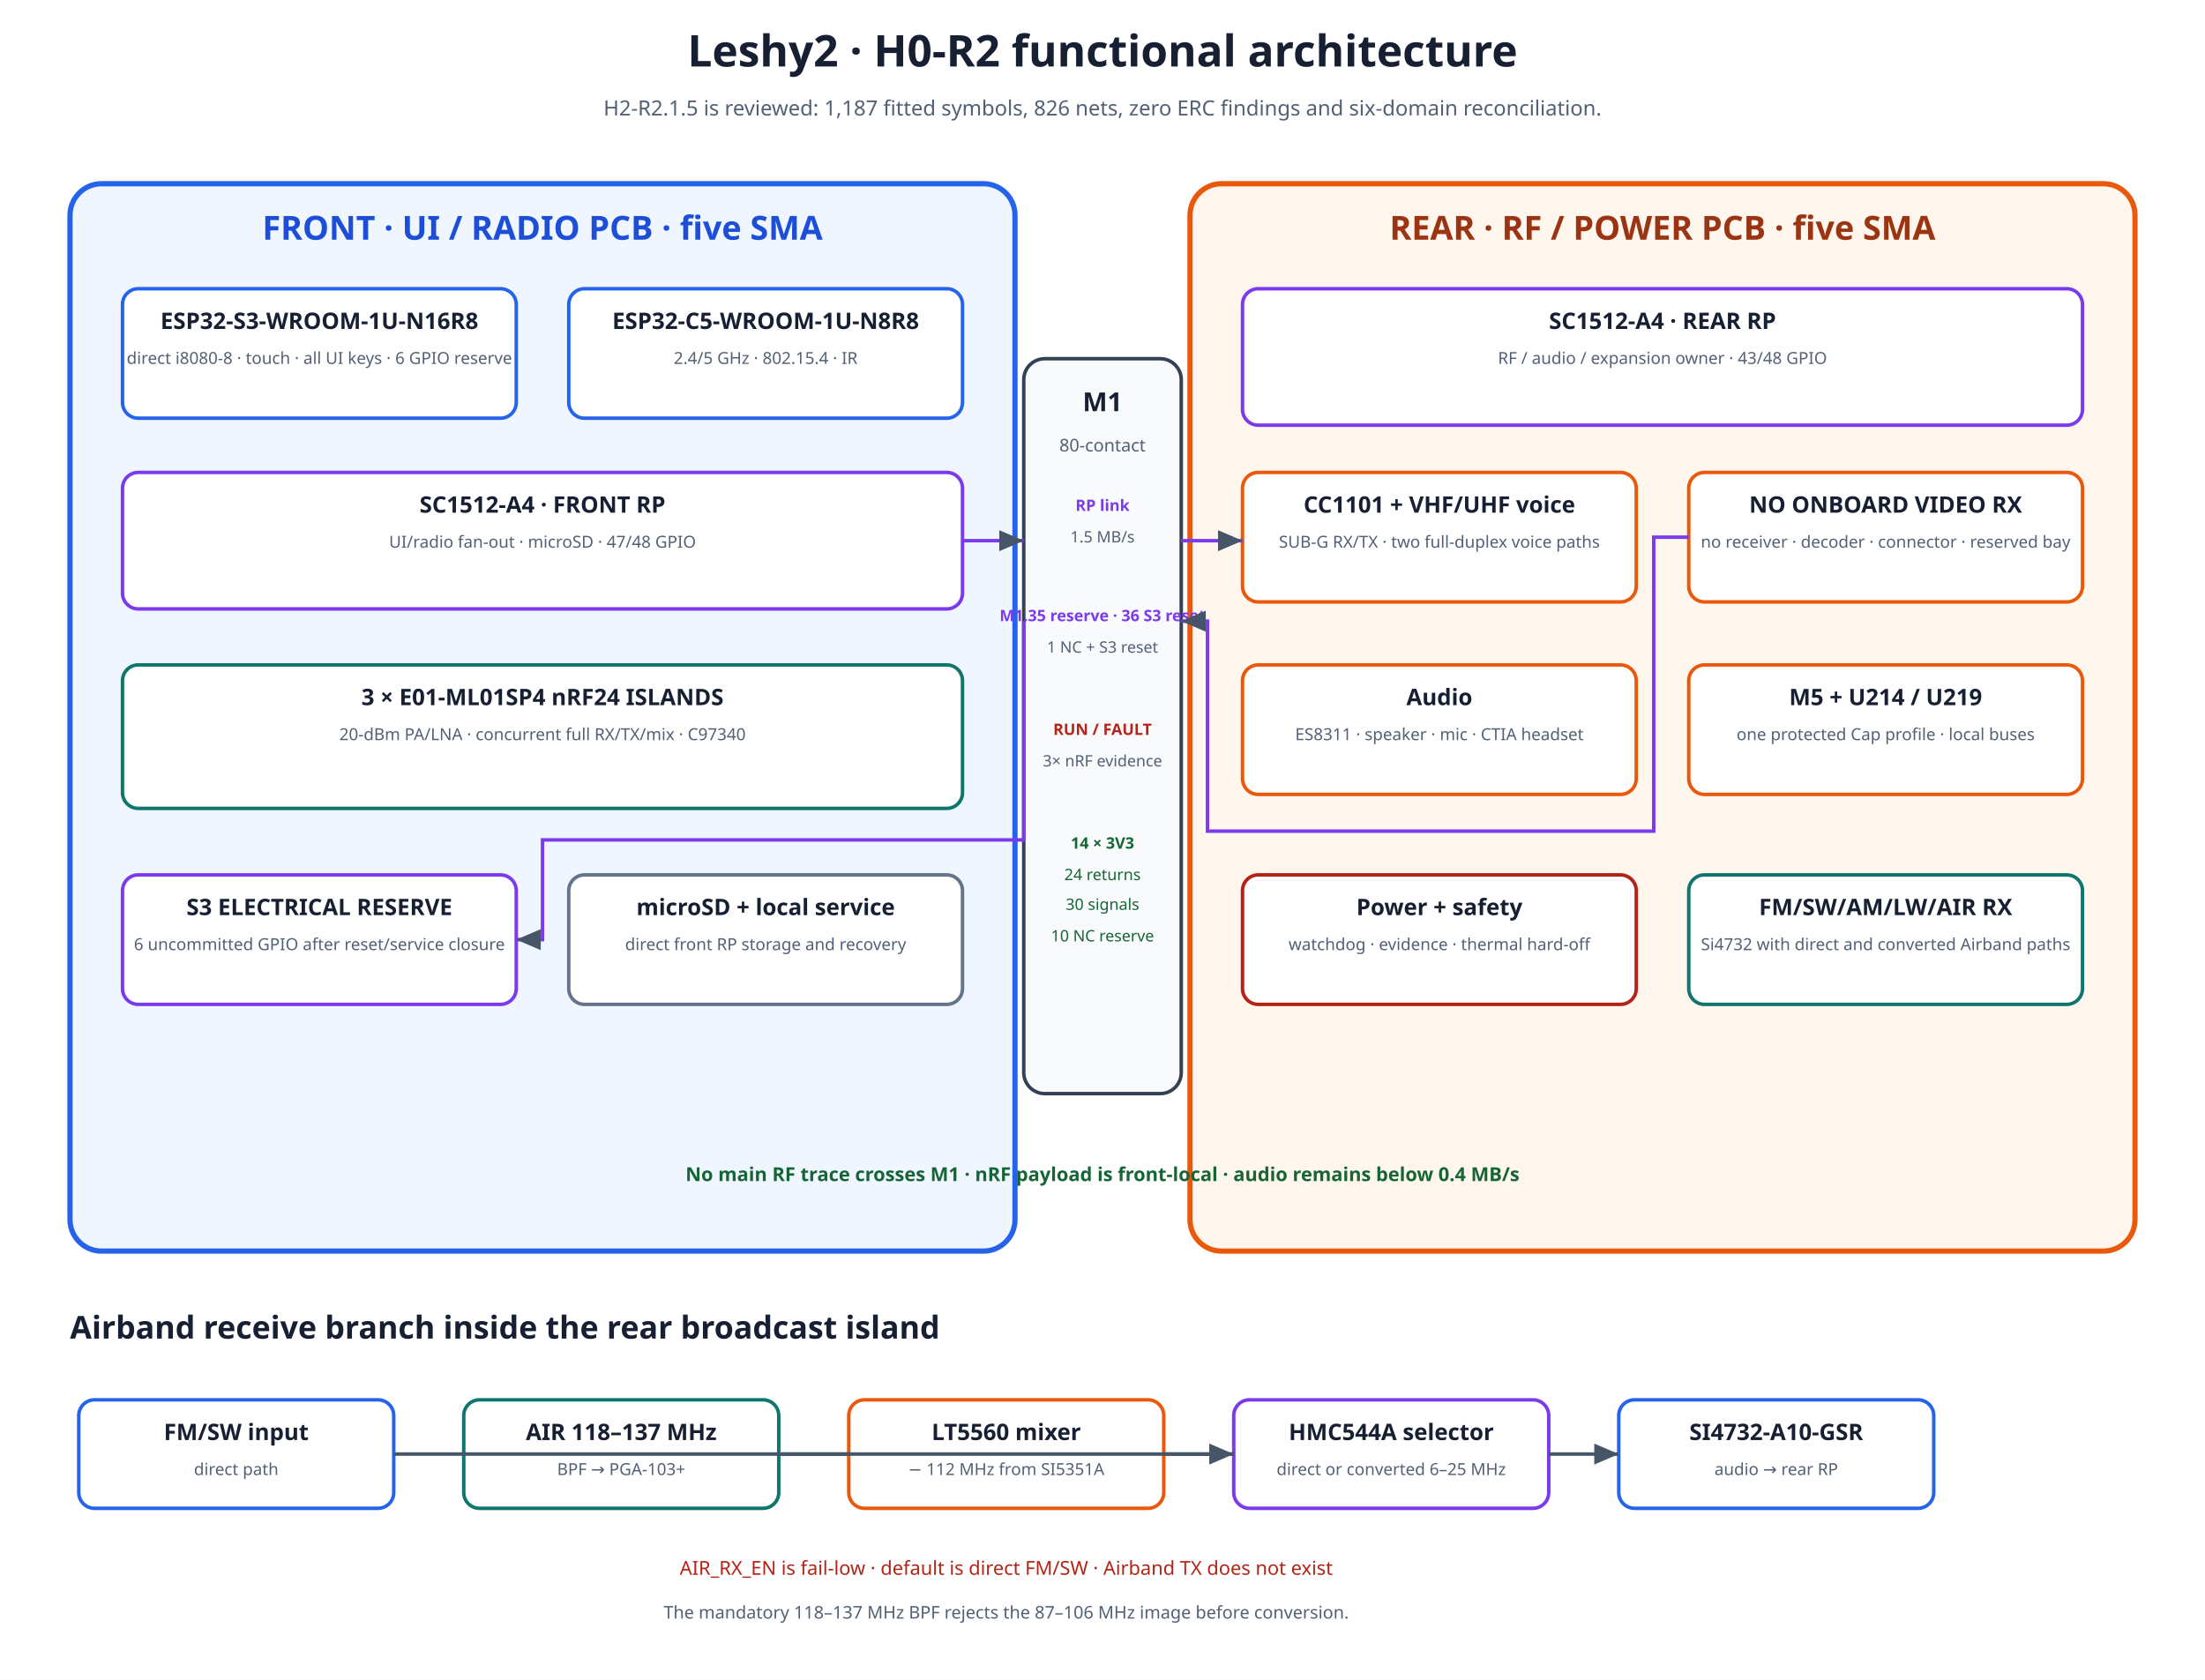
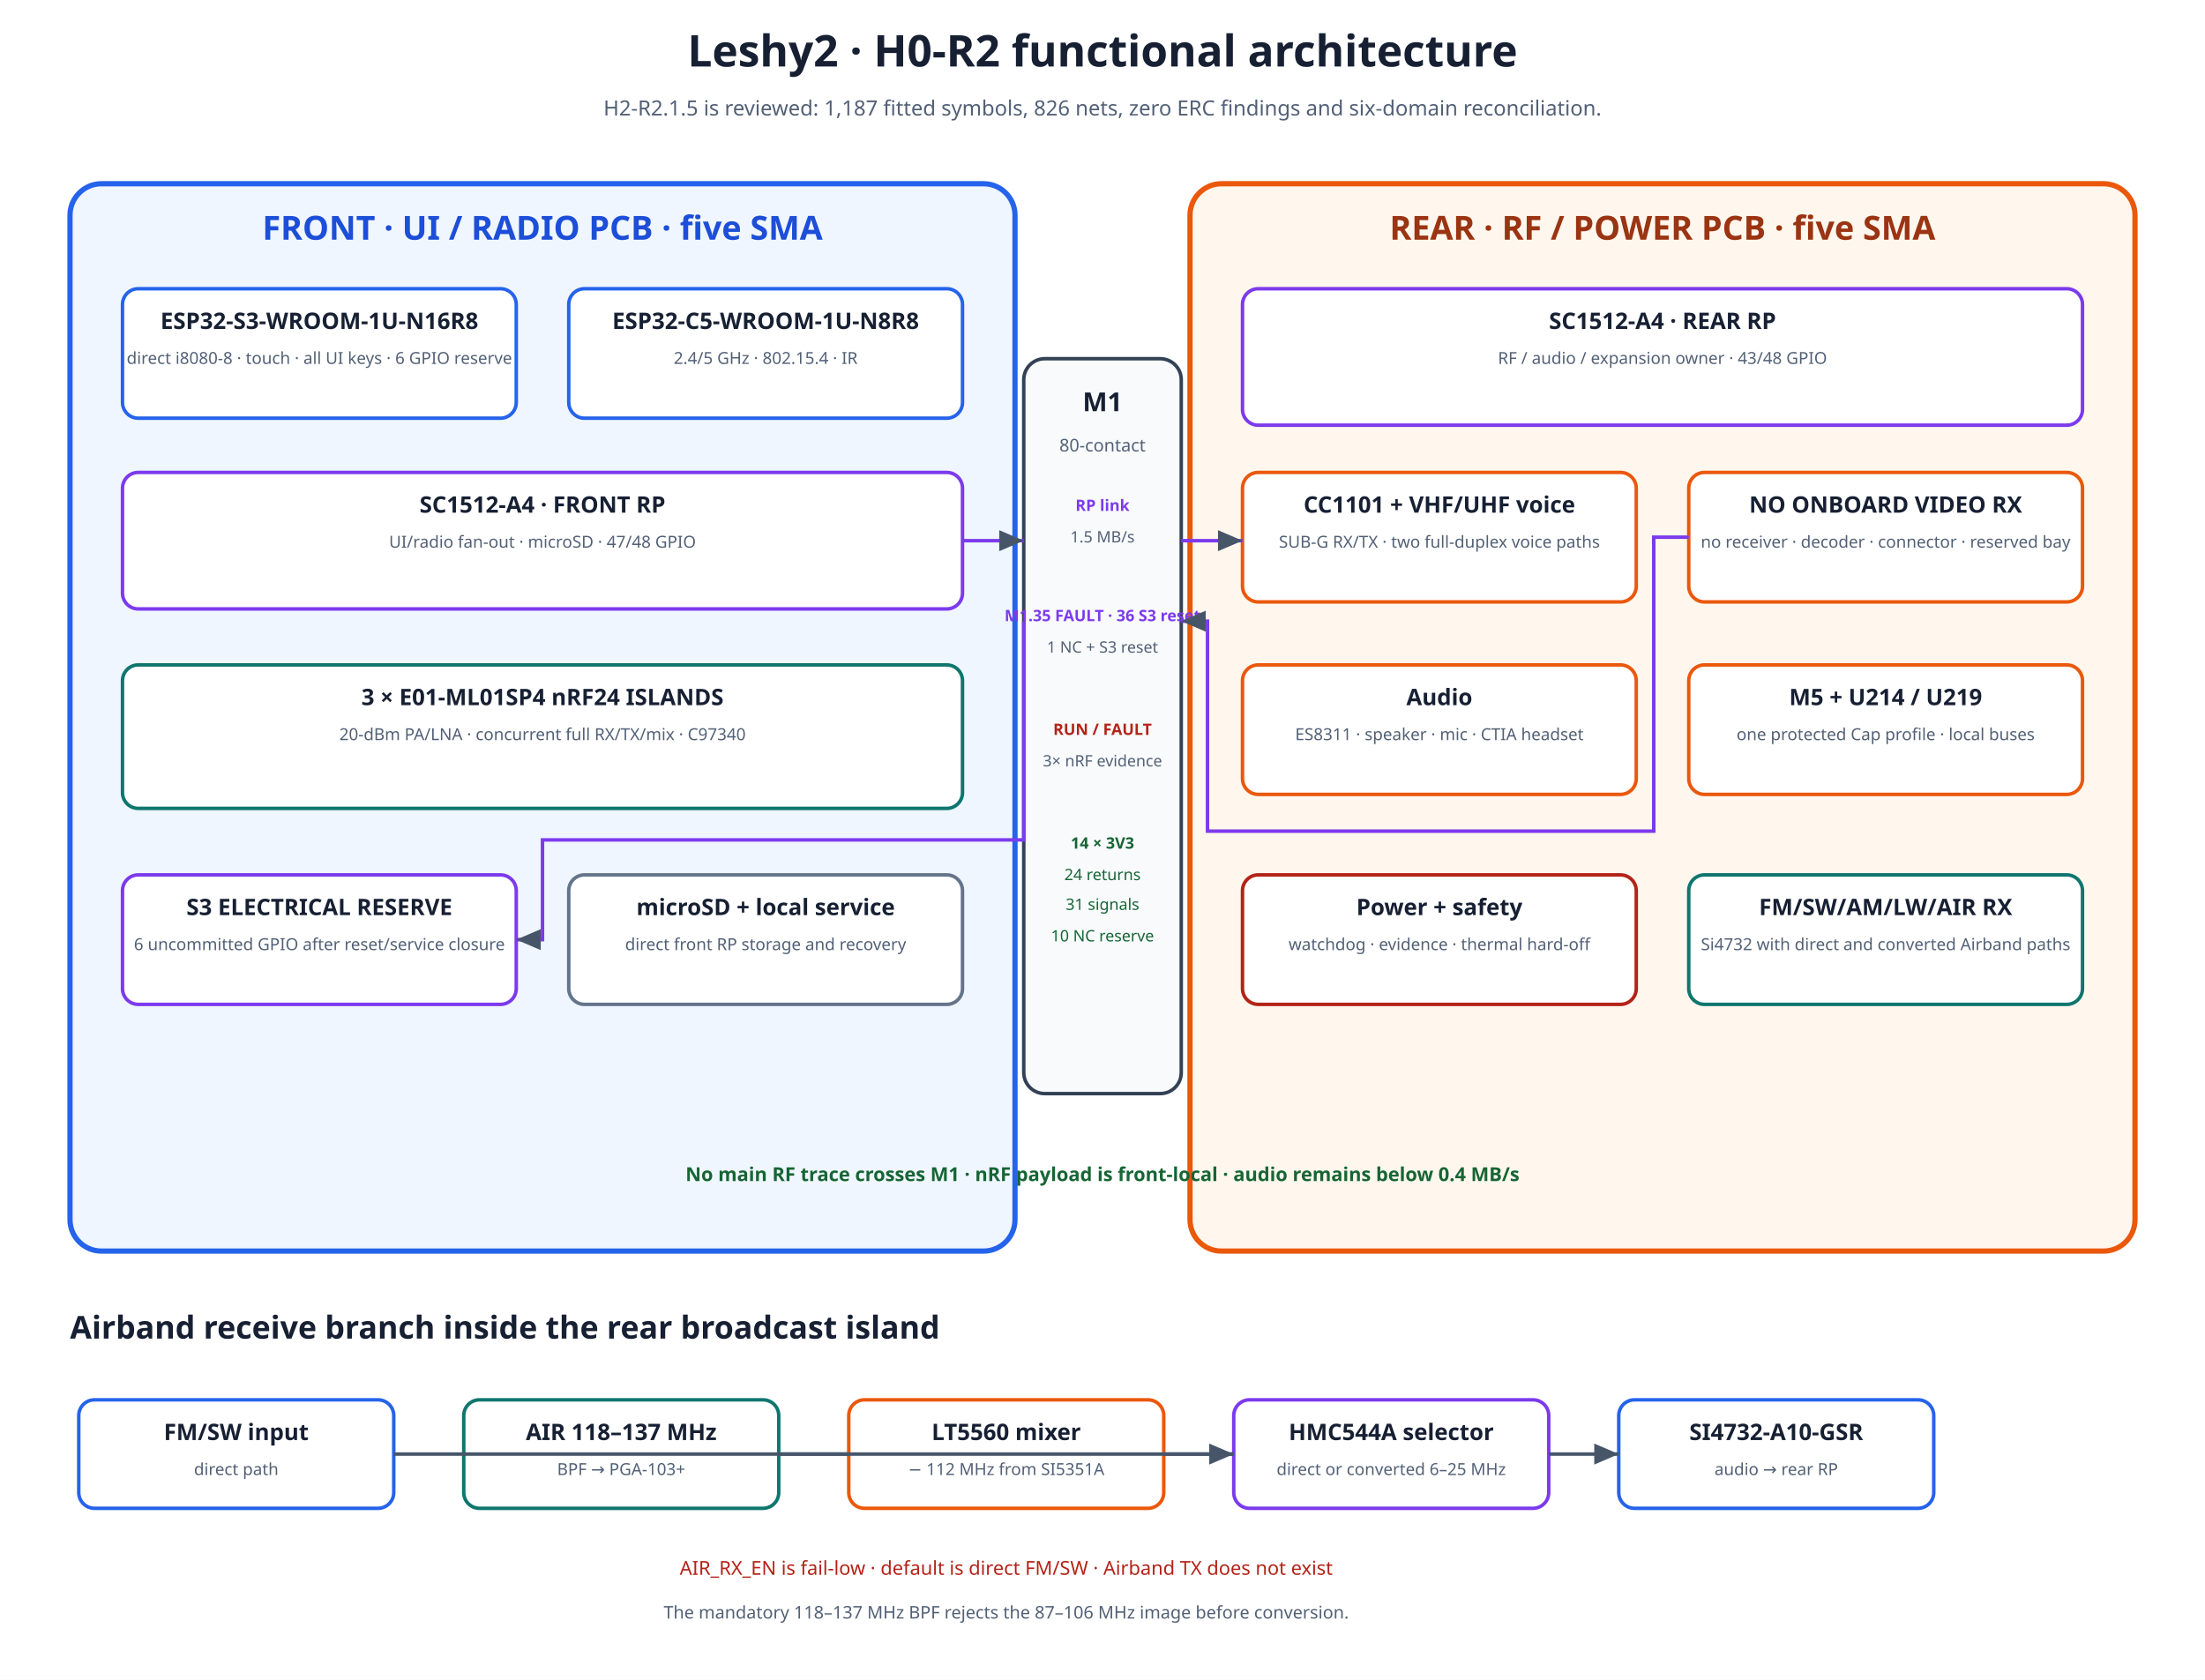
<svg xmlns="http://www.w3.org/2000/svg" width="1260" height="960" viewBox="0 0 1260 960">
  <defs>
    <marker id="a" markerWidth="8" markerHeight="8" refX="7" refY="3" orient="auto">
      <path d="M0 0 L7 3 L0 6z" fill="#475569" />
    </marker>
  </defs>
  <rect width="100%" height="100%" fill="#ffffff" />
  <text x="630" y="38" text-anchor="middle" font-family="sans-serif" font-size="25" font-weight="700" fill="#172033">Leshy2 · H0-R2 functional architecture</text>
  <text x="630" y="66" text-anchor="middle" font-family="sans-serif" font-size="12" fill="#526076">H2-R2.1.5 is reviewed: 1,187 fitted symbols, 826 nets, zero ERC findings and six-domain reconciliation.</text>
  <rect x="40" y="105" width="540" height="610" rx="18" fill="#eff6ff" stroke="#2563eb" stroke-width="3" />
  <rect x="680" y="105" width="540" height="610" rx="18" fill="#fff7ed" stroke="#ea580c" stroke-width="3" />
  <text x="310" y="137" text-anchor="middle" font-family="sans-serif" font-size="19" font-weight="700" fill="#1d4ed8">FRONT · UI / RADIO PCB · five SMA</text>
  <text x="950" y="137" text-anchor="middle" font-family="sans-serif" font-size="19" font-weight="700" fill="#9a3412">REAR · RF / POWER PCB · five SMA</text>
  <rect x="70" y="165" width="225" height="74" rx="9" fill="#ffffff" stroke="#2563eb" stroke-width="2" />
  <text x="182.5" y="188" text-anchor="middle" font-family="sans-serif" font-size="13" font-weight="700" fill="#172033">ESP32-S3-WROOM-1U-N16R8</text>
  <text x="182.5" y="208" text-anchor="middle" font-family="sans-serif" font-size="9.5" fill="#526076">direct i8080-8 · touch · all UI keys · 6 GPIO reserve</text>
  <rect x="325" y="165" width="225" height="74" rx="9" fill="#ffffff" stroke="#2563eb" stroke-width="2" />
  <text x="437.5" y="188" text-anchor="middle" font-family="sans-serif" font-size="13" font-weight="700" fill="#172033">ESP32-C5-WROOM-1U-N8R8</text>
  <text x="437.5" y="208" text-anchor="middle" font-family="sans-serif" font-size="9.5" fill="#526076">2.4/5 GHz · 802.15.4 · IR</text>
  <rect x="70" y="270" width="480" height="78" rx="9" fill="#ffffff" stroke="#7c3aed" stroke-width="2" />
  <text x="310.0" y="293" text-anchor="middle" font-family="sans-serif" font-size="13" font-weight="700" fill="#172033">SC1512-A4 · FRONT RP</text>
  <text x="310.0" y="313" text-anchor="middle" font-family="sans-serif" font-size="9.5" fill="#526076">UI/radio fan-out · microSD · 47/48 GPIO</text>
  <rect x="70" y="380" width="480" height="82" rx="9" fill="#ffffff" stroke="#0f766e" stroke-width="2" />
  <text x="310.0" y="403" text-anchor="middle" font-family="sans-serif" font-size="13" font-weight="700" fill="#172033">3 × E01-ML01SP4 nRF24 ISLANDS</text>
  <text x="310.0" y="423" text-anchor="middle" font-family="sans-serif" font-size="9.5" fill="#526076">20-dBm PA/LNA · concurrent full RX/TX/mix · C97340</text>
  <rect x="70" y="500" width="225" height="74" rx="9" fill="#ffffff" stroke="#7c3aed" stroke-width="2" />
  <text x="182.5" y="523" text-anchor="middle" font-family="sans-serif" font-size="13" font-weight="700" fill="#172033">S3 ELECTRICAL RESERVE</text>
  <text x="182.5" y="543" text-anchor="middle" font-family="sans-serif" font-size="9.5" fill="#526076">6 uncommitted GPIO after reset/service closure</text>
  <rect x="325" y="500" width="225" height="74" rx="9" fill="#ffffff" stroke="#64748b" stroke-width="2" />
  <text x="437.5" y="523" text-anchor="middle" font-family="sans-serif" font-size="13" font-weight="700" fill="#172033">microSD + local service</text>
  <text x="437.5" y="543" text-anchor="middle" font-family="sans-serif" font-size="9.5" fill="#526076">direct front RP storage and recovery</text>
  <rect x="710" y="165" width="480" height="78" rx="9" fill="#ffffff" stroke="#7c3aed" stroke-width="2" />
  <text x="950.0" y="188" text-anchor="middle" font-family="sans-serif" font-size="13" font-weight="700" fill="#172033">SC1512-A4 · REAR RP</text>
  <text x="950.0" y="208" text-anchor="middle" font-family="sans-serif" font-size="9.5" fill="#526076">RF / audio / expansion owner · 43/48 GPIO</text>
  <rect x="710" y="270" width="225" height="74" rx="9" fill="#ffffff" stroke="#ea580c" stroke-width="2" />
  <text x="822.5" y="293" text-anchor="middle" font-family="sans-serif" font-size="13" font-weight="700" fill="#172033">CC1101 + VHF/UHF voice</text>
  <text x="822.5" y="313" text-anchor="middle" font-family="sans-serif" font-size="9.5" fill="#526076">SUB-G RX/TX · two full-duplex voice paths</text>
  <rect x="965" y="270" width="225" height="74" rx="9" fill="#ffffff" stroke="#ea580c" stroke-width="2" />
  <text x="1077.5" y="293" text-anchor="middle" font-family="sans-serif" font-size="13" font-weight="700" fill="#172033">NO ONBOARD VIDEO RX</text>
  <text x="1077.5" y="313" text-anchor="middle" font-family="sans-serif" font-size="9.5" fill="#526076">no receiver · decoder · connector · reserved bay</text>
  <rect x="710" y="380" width="225" height="74" rx="9" fill="#ffffff" stroke="#ea580c" stroke-width="2" />
  <text x="822.5" y="403" text-anchor="middle" font-family="sans-serif" font-size="13" font-weight="700" fill="#172033">Audio</text>
  <text x="822.5" y="423" text-anchor="middle" font-family="sans-serif" font-size="9.5" fill="#526076">ES8311 · speaker · mic · CTIA headset</text>
  <rect x="965" y="380" width="225" height="74" rx="9" fill="#ffffff" stroke="#ea580c" stroke-width="2" />
  <text x="1077.5" y="403" text-anchor="middle" font-family="sans-serif" font-size="13" font-weight="700" fill="#172033">M5 + U214 / U219</text>
  <text x="1077.5" y="423" text-anchor="middle" font-family="sans-serif" font-size="9.5" fill="#526076">one protected Cap profile · local buses</text>
  <rect x="710" y="500" width="225" height="74" rx="9" fill="#ffffff" stroke="#b42318" stroke-width="2" />
  <text x="822.5" y="523" text-anchor="middle" font-family="sans-serif" font-size="13" font-weight="700" fill="#172033">Power + safety</text>
  <text x="822.5" y="543" text-anchor="middle" font-family="sans-serif" font-size="9.5" fill="#526076">watchdog · evidence · thermal hard-off</text>
  <rect x="965" y="500" width="225" height="74" rx="9" fill="#ffffff" stroke="#0f766e" stroke-width="2" />
  <text x="1077.5" y="523" text-anchor="middle" font-family="sans-serif" font-size="13" font-weight="700" fill="#172033">FM/SW/AM/LW/AIR RX</text>
  <text x="1077.5" y="543" text-anchor="middle" font-family="sans-serif" font-size="9.5" fill="#526076">Si4732 with direct and converted Airband paths</text>
  <rect x="585" y="205" width="90" height="420" rx="12" fill="#f8fafc" stroke="#334155" stroke-width="2" />
  <text x="630" y="235" text-anchor="middle" font-family="sans-serif" font-size="15" font-weight="700" fill="#172033">M1</text>
  <text x="630" y="258" text-anchor="middle" font-family="sans-serif" font-size="10" fill="#526076">80-contact</text>
  <text x="630" y="292" text-anchor="middle" font-family="sans-serif" font-size="9" font-weight="700" fill="#7c3aed">RP link</text>
  <text x="630" y="310" text-anchor="middle" font-family="sans-serif" font-size="9" fill="#526076">1.5 MB/s</text>
-   <text x="630" y="355" text-anchor="middle" font-family="sans-serif" font-size="9" font-weight="700" fill="#7c3aed">M1.35 reserve · 36 S3 reset</text>
+   <text x="630" y="355" text-anchor="middle" font-family="sans-serif" font-size="9" font-weight="700" fill="#7c3aed">M1.35 FAULT · 36 S3 reset</text>
  <text x="630" y="373" text-anchor="middle" font-family="sans-serif" font-size="9" fill="#526076">1 NC + S3 reset</text>
  <text x="630" y="420" text-anchor="middle" font-family="sans-serif" font-size="9" font-weight="700" fill="#b42318">RUN / FAULT</text>
  <text x="630" y="438" text-anchor="middle" font-family="sans-serif" font-size="9" fill="#526076">3× nRF evidence</text>
  <text x="630" y="485" text-anchor="middle" font-family="sans-serif" font-size="9" font-weight="700" fill="#166534">14 × 3V3</text>
  <text x="630" y="503" text-anchor="middle" font-family="sans-serif" font-size="9" fill="#166534">24 returns</text>
-   <text x="630" y="520" text-anchor="middle" font-family="sans-serif" font-size="9" fill="#166534">30 signals</text>
+   <text x="630" y="520" text-anchor="middle" font-family="sans-serif" font-size="9" fill="#166534">31 signals</text>
  <text x="630" y="538" text-anchor="middle" font-family="sans-serif" font-size="9" fill="#166534">10 NC reserve</text>
  <line x1="550" y1="309" x2="585" y2="309" stroke="#7c3aed" stroke-width="2" marker-end="url(#a)" />
  <line x1="675" y1="309" x2="710" y2="309" stroke="#7c3aed" stroke-width="2" marker-end="url(#a)" />
  <path d="M965 307 H945 V475 H690 V355 H675" fill="none" stroke="#7c3aed" stroke-width="2" marker-end="url(#a)" />
  <path d="M585 355 V480 H310 V537 H295" fill="none" stroke="#7c3aed" stroke-width="2" marker-end="url(#a)" />
  <text x="630" y="675" text-anchor="middle" font-family="sans-serif" font-size="11" font-weight="700" fill="#166534">No main RF trace crosses M1 · nRF payload is front-local · audio remains below 0.4 MB/s</text>
  <text x="40" y="765" font-family="sans-serif" font-size="18" font-weight="700" fill="#172033">Airband receive branch inside the rear broadcast island</text>
  <rect x="45" y="800" width="180" height="62" rx="9" fill="#ffffff" stroke="#2563eb" stroke-width="2" />
  <text x="135.0" y="823" text-anchor="middle" font-family="sans-serif" font-size="13" font-weight="700" fill="#172033">FM/SW input</text>
  <text x="135.0" y="843" text-anchor="middle" font-family="sans-serif" font-size="9.5" fill="#526076">direct path</text>
  <rect x="265" y="800" width="180" height="62" rx="9" fill="#ffffff" stroke="#0f766e" stroke-width="2" />
  <text x="355.0" y="823" text-anchor="middle" font-family="sans-serif" font-size="13" font-weight="700" fill="#172033">AIR 118–137 MHz</text>
  <text x="355.0" y="843" text-anchor="middle" font-family="sans-serif" font-size="9.5" fill="#526076">BPF → PGA-103+</text>
  <rect x="485" y="800" width="180" height="62" rx="9" fill="#ffffff" stroke="#ea580c" stroke-width="2" />
  <text x="575.0" y="823" text-anchor="middle" font-family="sans-serif" font-size="13" font-weight="700" fill="#172033">LT5560 mixer</text>
  <text x="575.0" y="843" text-anchor="middle" font-family="sans-serif" font-size="9.5" fill="#526076">− 112 MHz from SI5351A</text>
  <rect x="705" y="800" width="180" height="62" rx="9" fill="#ffffff" stroke="#7c3aed" stroke-width="2" />
  <text x="795.0" y="823" text-anchor="middle" font-family="sans-serif" font-size="13" font-weight="700" fill="#172033">HMC544A selector</text>
  <text x="795.0" y="843" text-anchor="middle" font-family="sans-serif" font-size="9.5" fill="#526076">direct or converted 6–25 MHz</text>
  <rect x="925" y="800" width="180" height="62" rx="9" fill="#ffffff" stroke="#2563eb" stroke-width="2" />
  <text x="1015.0" y="823" text-anchor="middle" font-family="sans-serif" font-size="13" font-weight="700" fill="#172033">SI4732-A10-GSR</text>
  <text x="1015.0" y="843" text-anchor="middle" font-family="sans-serif" font-size="9.5" fill="#526076">audio → rear RP</text>
  <path d="M225 831 H705" fill="none" stroke="#475569" stroke-width="2" marker-end="url(#a)" />
  <path d="M445 831 H485 M665 831 H705 M885 831 H925" fill="none" stroke="#475569" stroke-width="2" marker-end="url(#a)" />
  <text x="575" y="900" text-anchor="middle" font-family="sans-serif" font-size="11" fill="#b42318">AIR_RX_EN is fail-low · default is direct FM/SW · Airband TX does not exist</text>
  <text x="575" y="925" text-anchor="middle" font-family="sans-serif" font-size="10" fill="#526076">The mandatory 118–137 MHz BPF rejects the 87–106 MHz image before conversion.</text>
</svg>
